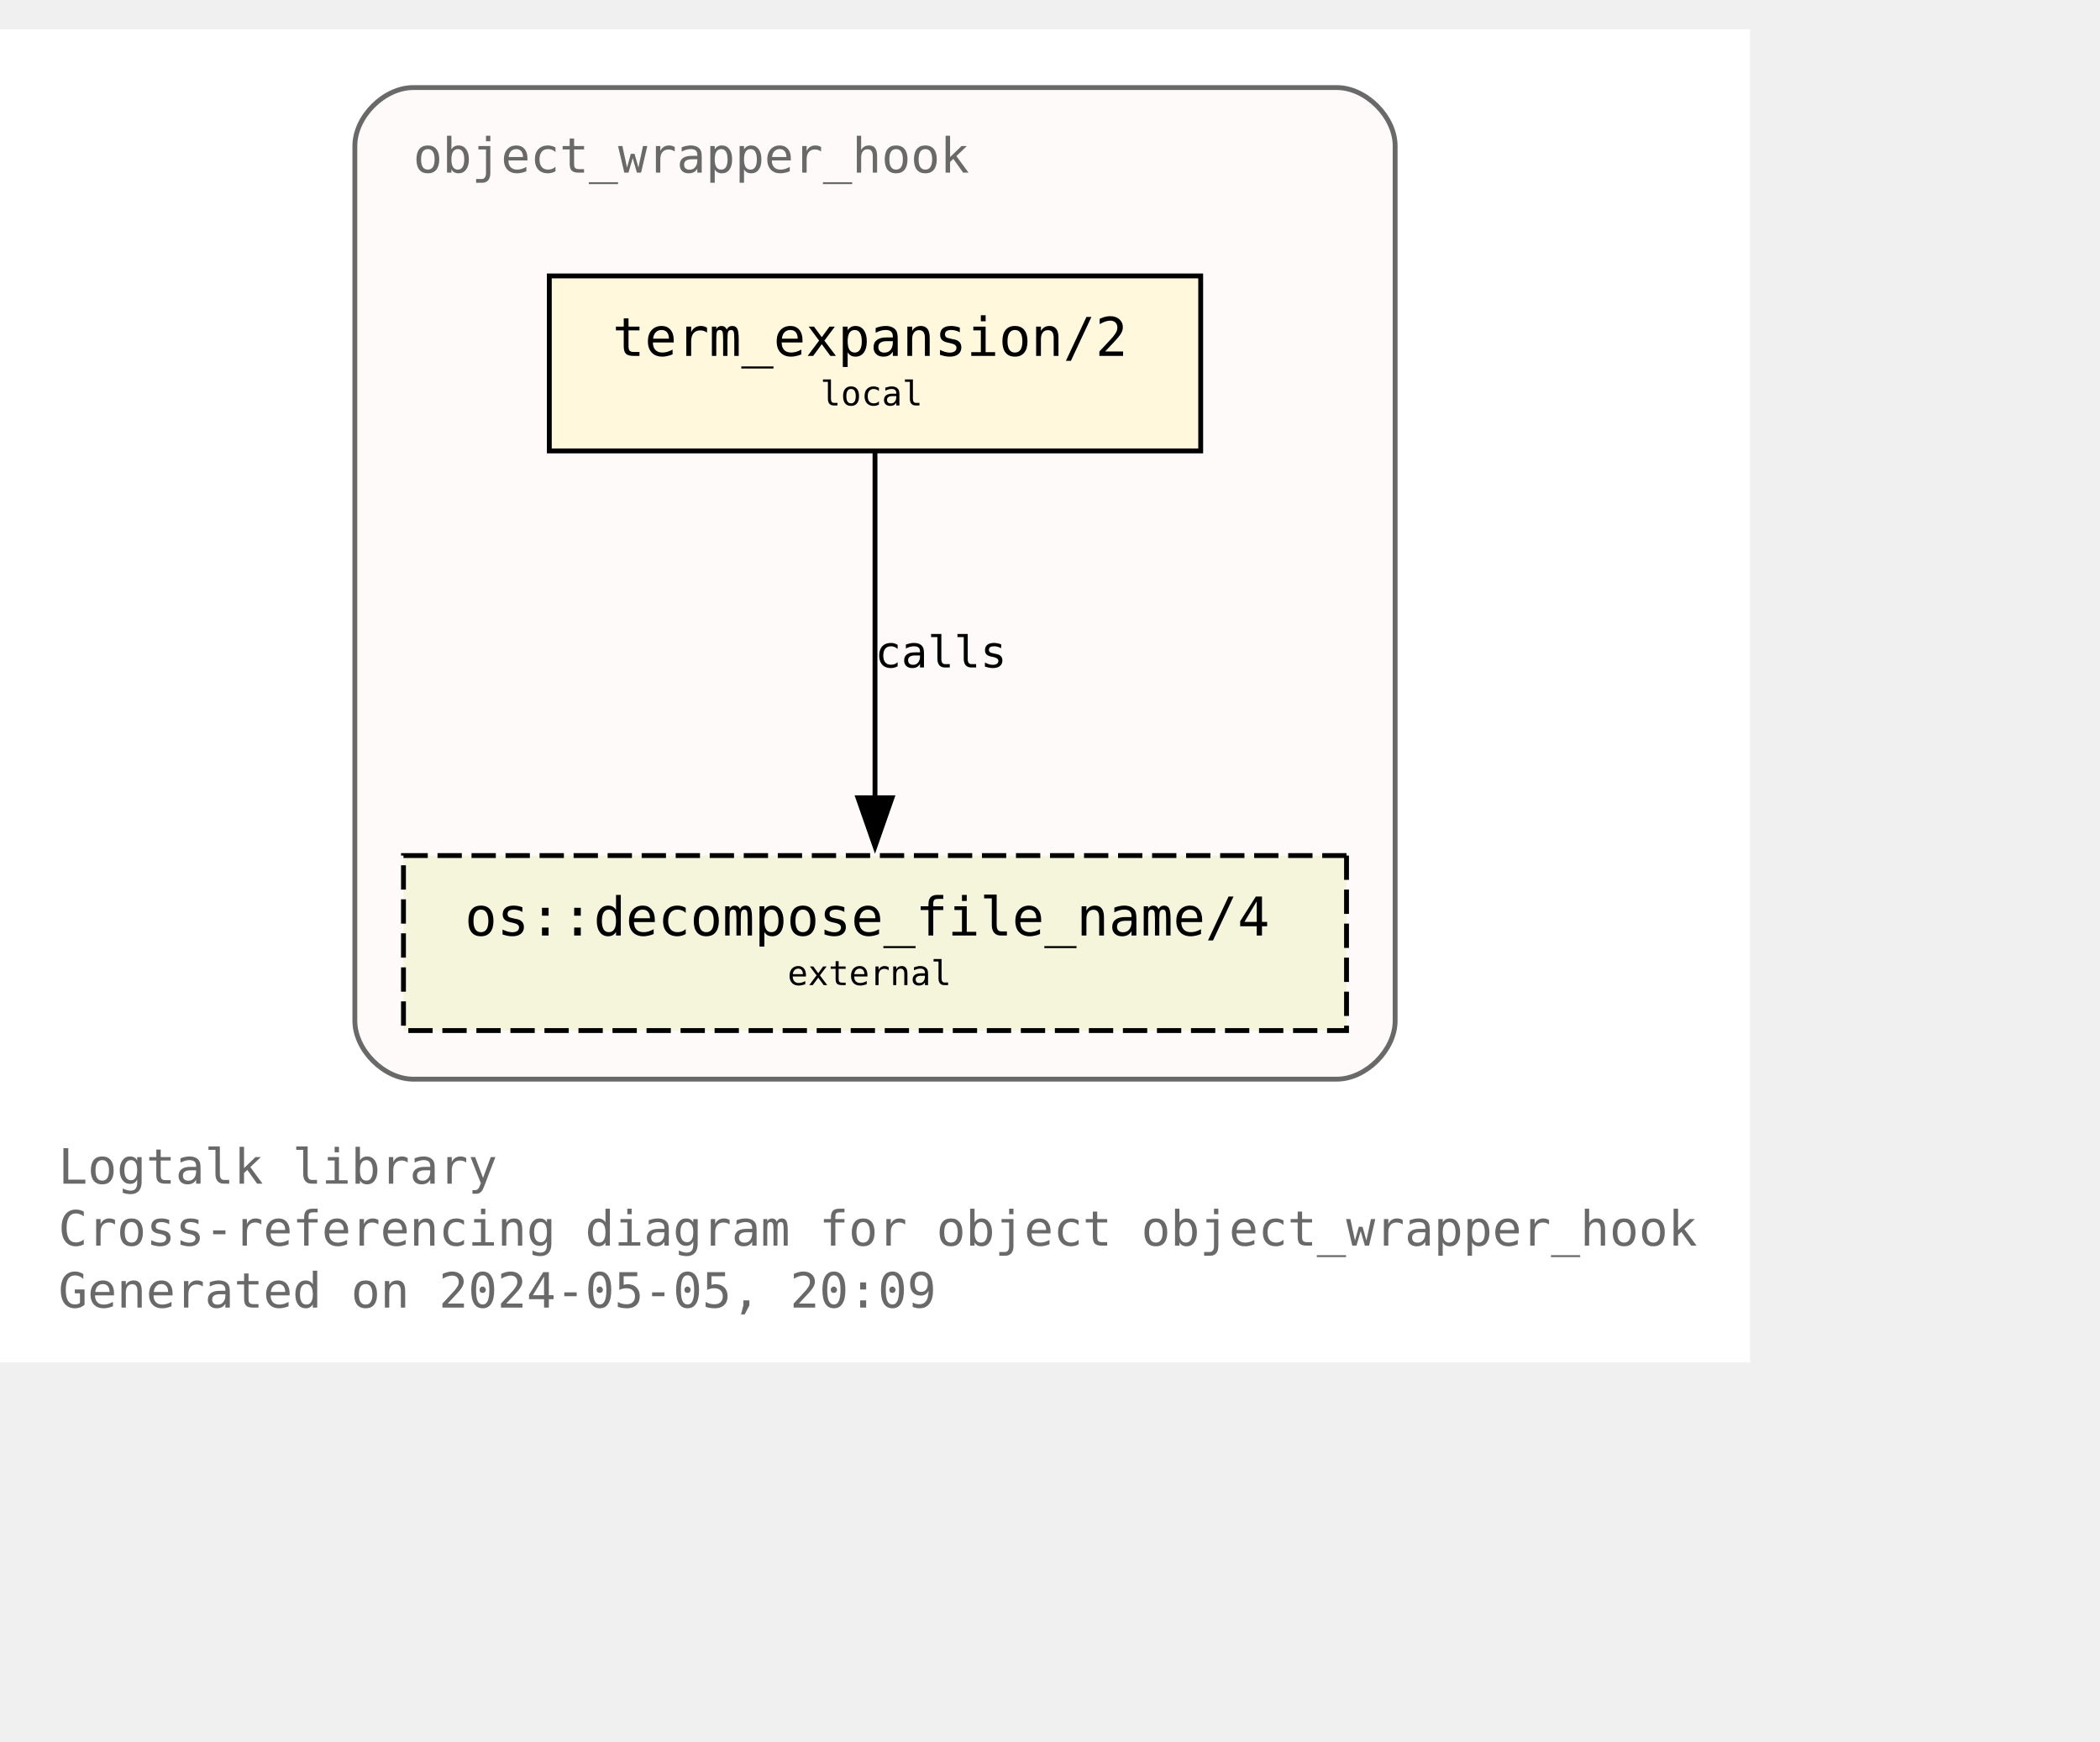
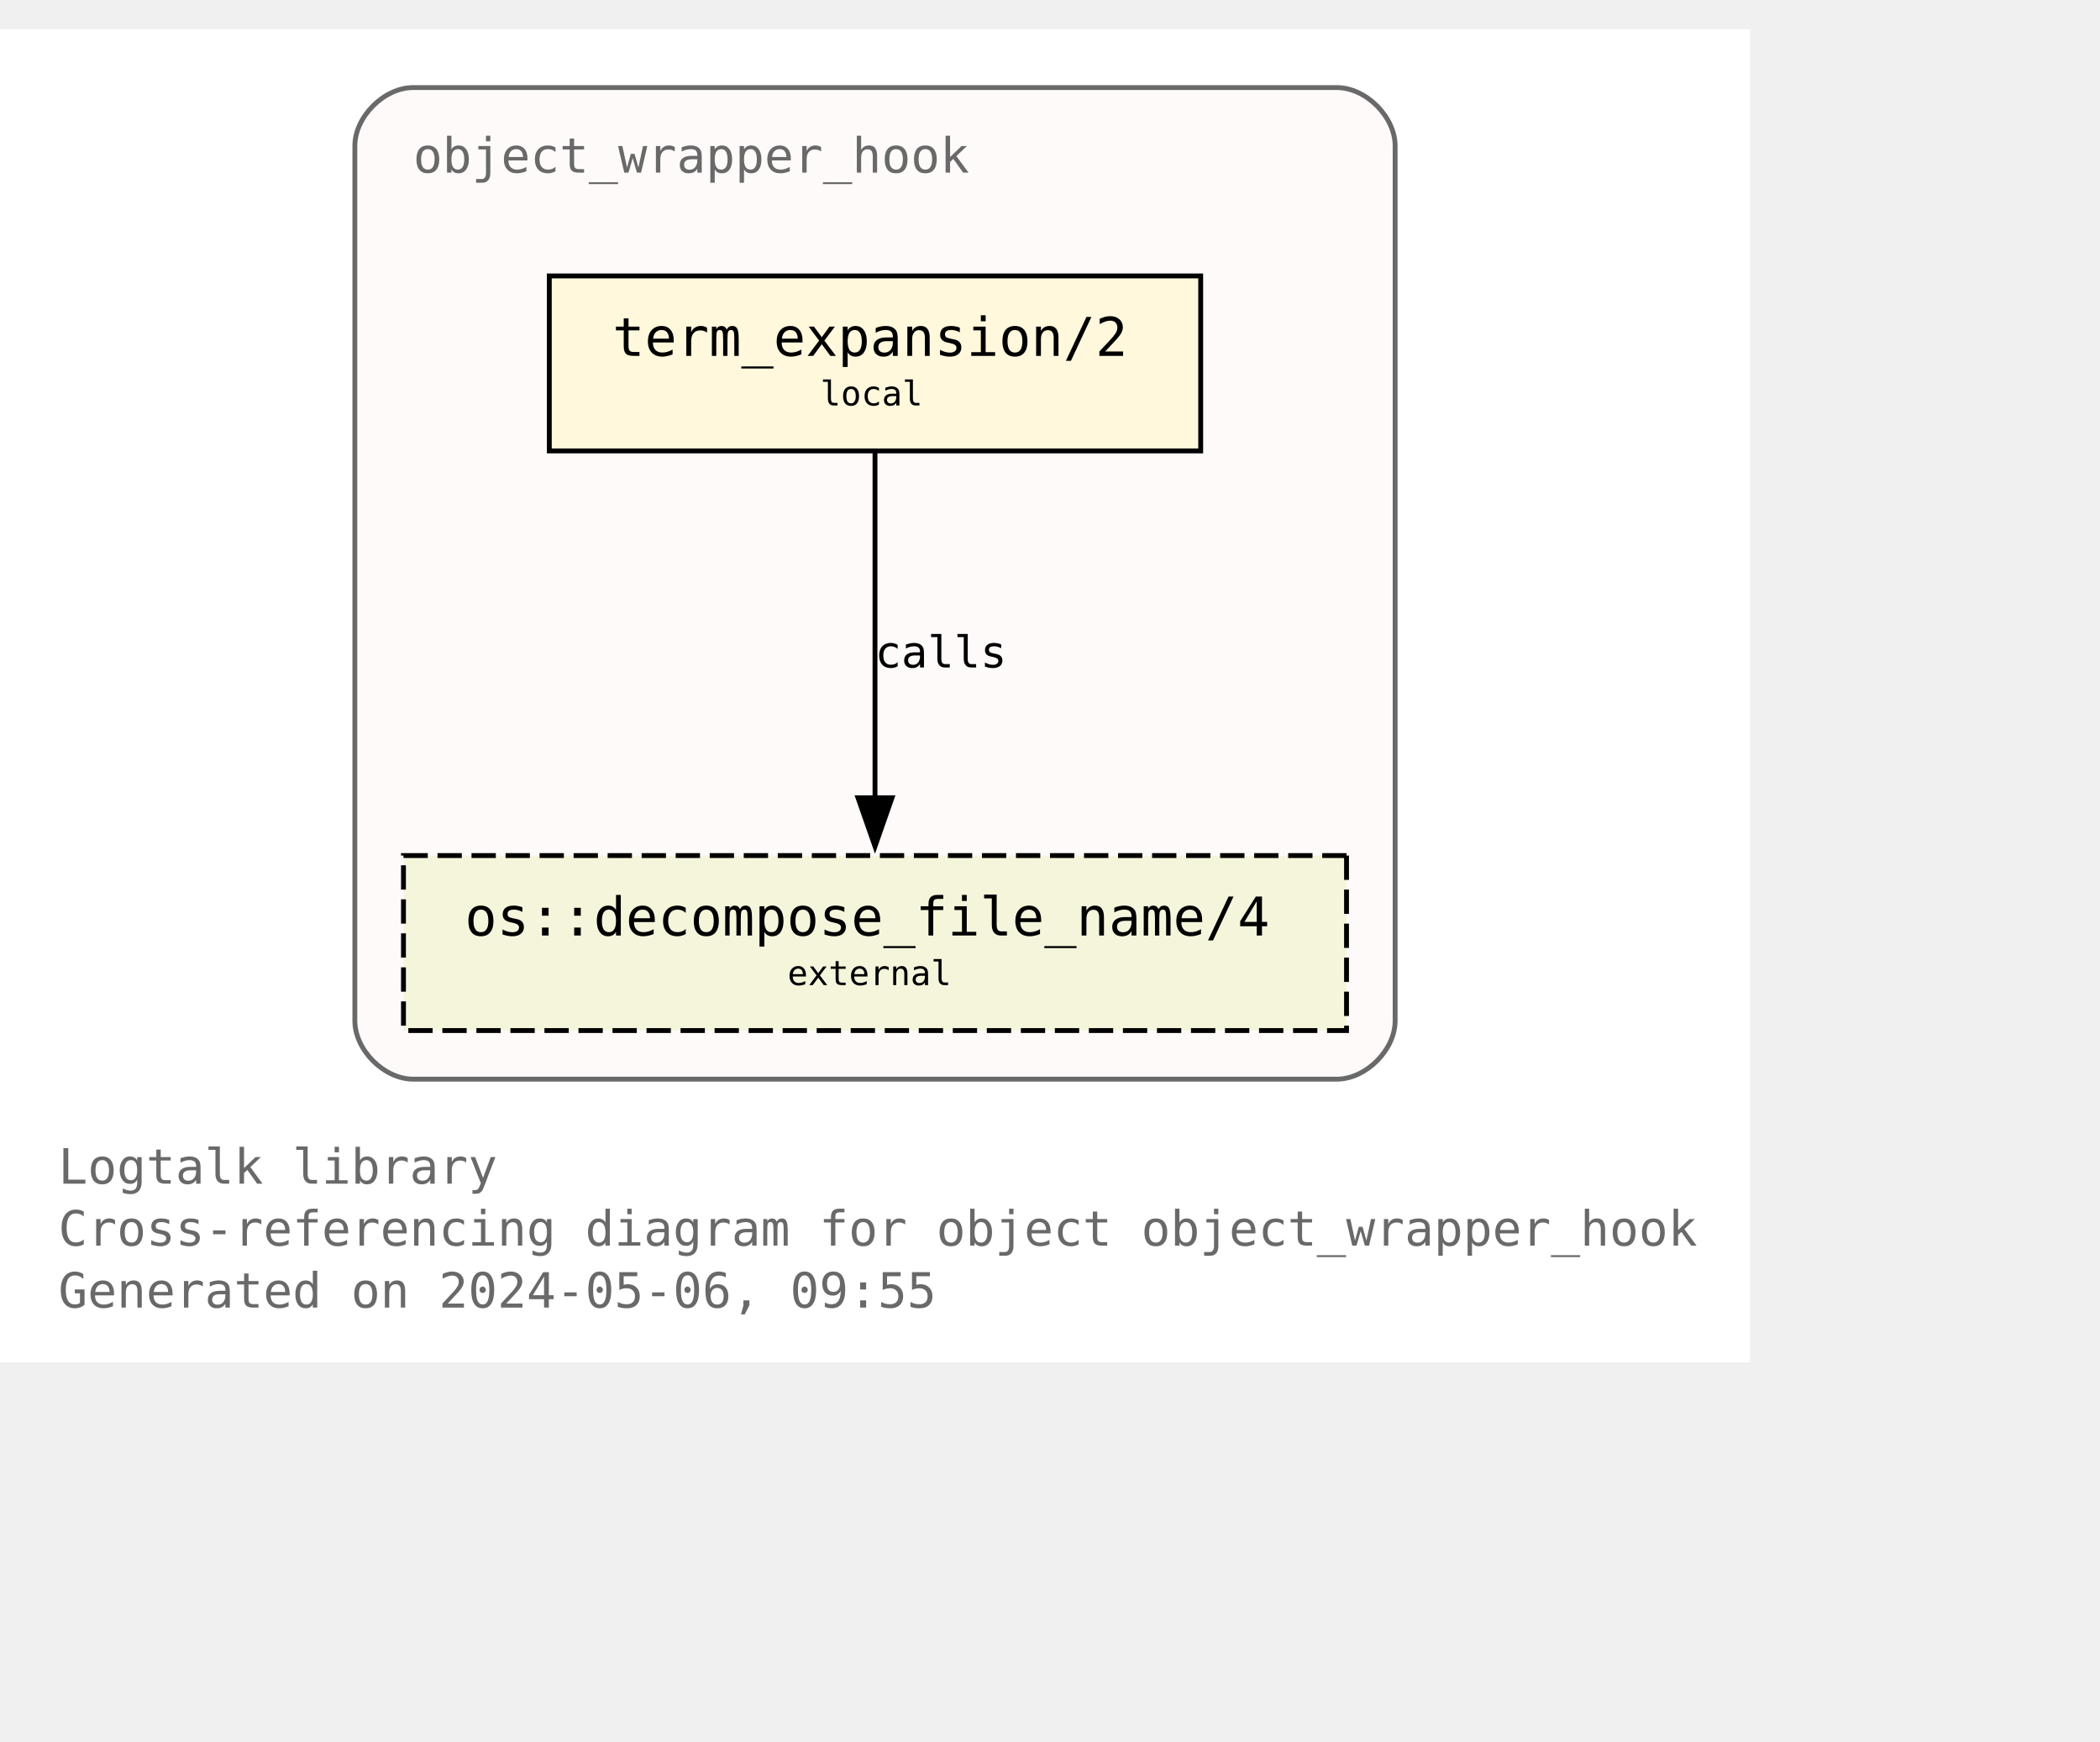
<svg xmlns="http://www.w3.org/2000/svg" xmlns:xlink="http://www.w3.org/1999/xlink" width="504pt" height="418pt" viewBox="72.00 72.00 432.00 346.25">
  <g id="graph0" class="graph" transform="scale(1 1) rotate(0) translate(76 342.25)">
    <polygon fill="white" stroke="none" points="-4,4 -4,-270.25 356,-270.25 356,4 -4,4" />
    <text text-anchor="start" x="8" y="-32.75" font-family="Monospace" font-size="10.00" fill="dimgray">Logtalk library</text>
    <text text-anchor="start" x="8" y="-20" font-family="Monospace" font-size="10.00" fill="dimgray">Cross-referencing diagram for object object_wrapper_hook</text>
-     <text text-anchor="start" x="8" y="-7.25" font-family="Monospace" font-size="10.00" fill="dimgray">Generated on 2024-05-05, 20:09</text>
+     <text text-anchor="start" x="8" y="-7.25" font-family="Monospace" font-size="10.00" fill="dimgray">Generated on 2024-05-06, 09:55</text>
    <g id="clust1" class="cluster">
      <g id="a_clust1">
        <a xlink:title="object_wrapper_hook">
          <path fill="snow" stroke="dimgray" d="M81,-54.25C81,-54.25 271,-54.25 271,-54.25 277,-54.25 283,-60.25 283,-66.25 283,-66.25 283,-246.25 283,-246.25 283,-252.25 277,-258.25 271,-258.25 271,-258.25 81,-258.25 81,-258.25 75,-258.25 69,-252.25 69,-246.25 69,-246.25 69,-66.25 69,-66.25 69,-60.25 75,-54.25 81,-54.25" />
          <g id="a_clust1_0">
-             <a xlink:href="https://github.com/LogtalkDotOrg/logtalk3/tree/9f239aa8c8794fef6fa238cf0b9e43d76773849f/library/hook_objects/object_wrapper_hook.lgt" xlink:title="https://github.com/LogtalkDotOrg/logtalk3/tree/9f239aa8c8794fef6fa238cf0b9e43d76773849f/library/hook_objects/object_wrapper_hook.lgt">
+             <a xlink:href="https://github.com/LogtalkDotOrg/logtalk3/tree/433953586476b77ec2e010e935e90dc85293a20a/library/hook_objects/object_wrapper_hook.lgt" xlink:title="https://github.com/LogtalkDotOrg/logtalk3/tree/433953586476b77ec2e010e935e90dc85293a20a/library/hook_objects/object_wrapper_hook.lgt">
              <text text-anchor="start" x="81" y="-240.75" font-family="Monospace" font-size="10.00" fill="dimgray">object_wrapper_hook</text>
            </a>
          </g>
        </a>
      </g>
    </g>
    <g id="node1" class="node">
      <g id="a_node1">
-         <a xlink:href="https://github.com/LogtalkDotOrg/logtalk3/tree/9f239aa8c8794fef6fa238cf0b9e43d76773849f/library/hook_objects/object_wrapper_hook.lgt#L39" xlink:title="https://github.com/LogtalkDotOrg/logtalk3/tree/9f239aa8c8794fef6fa238cf0b9e43d76773849f/library/hook_objects/object_wrapper_hook.lgt#L39">
+         <a xlink:href="https://github.com/LogtalkDotOrg/logtalk3/tree/433953586476b77ec2e010e935e90dc85293a20a/library/hook_objects/object_wrapper_hook.lgt#L39" xlink:title="https://github.com/LogtalkDotOrg/logtalk3/tree/433953586476b77ec2e010e935e90dc85293a20a/library/hook_objects/object_wrapper_hook.lgt#L39">
          <polygon fill="cornsilk" stroke="black" points="243,-219.5 109,-219.5 109,-183.5 243,-183.5 243,-219.5" />
          <text text-anchor="start" x="116.88" y="-204.07" font-family="Monospace" font-size="9.00"> </text>
          <text text-anchor="start" x="122" y="-203.05" font-family="Monospace" font-size="11.00">term_expansion/2</text>
          <text text-anchor="start" x="229.88" y="-204.07" font-family="Monospace" font-size="9.00"> </text>
          <text text-anchor="start" x="116.88" y="-191.95" font-family="Monospace" font-size="9.00"> </text>
          <text text-anchor="start" x="164.75" y="-192.85" font-family="Monospace" font-size="7.00">local</text>
          <text text-anchor="start" x="229.88" y="-191.95" font-family="Monospace" font-size="9.00"> </text>
        </a>
      </g>
    </g>
    <g id="node2" class="node">
      <g id="a_node2">
        <a xlink:href="https://logtalk.org/library/osp_0.html#decompose-file-name-4" xlink:title="https://logtalk.org/library/osp_0.html#decompose-file-name-4">
          <polygon fill="beige" stroke="black" stroke-dasharray="5,2" points="273,-100.25 79,-100.25 79,-64.25 273,-64.25 273,-100.25" />
          <text text-anchor="start" x="86.88" y="-84.83" font-family="Monospace" font-size="9.00"> </text>
          <text text-anchor="start" x="91.62" y="-83.8" font-family="Monospace" font-size="11.00">os::decompose_file_name/4</text>
          <text text-anchor="start" x="259.88" y="-84.83" font-family="Monospace" font-size="9.00"> </text>
          <text text-anchor="start" x="86.88" y="-72.7" font-family="Monospace" font-size="9.00"> </text>
          <text text-anchor="start" x="158" y="-73.6" font-family="Monospace" font-size="7.00">external</text>
          <text text-anchor="start" x="259.88" y="-72.7" font-family="Monospace" font-size="9.00"> </text>
        </a>
      </g>
    </g>
    <g id="edge1" class="edge">
      <g id="a_edge1">
-         <a xlink:href="https://github.com/LogtalkDotOrg/logtalk3/tree/9f239aa8c8794fef6fa238cf0b9e43d76773849f/library/hook_objects/object_wrapper_hook.lgt#L39" xlink:title="calls">
+         <a xlink:href="https://github.com/LogtalkDotOrg/logtalk3/tree/433953586476b77ec2e010e935e90dc85293a20a/library/hook_objects/object_wrapper_hook.lgt#L39" xlink:title="calls">
          <path fill="none" stroke="black" d="M176,-183.2C176,-164.5 176,-134.37 176,-112.08" />
          <polygon fill="black" stroke="black" points="179.5,-112.14 176,-102.14 172.5,-112.14 179.5,-112.14" />
        </a>
      </g>
      <g id="a_edge1-label">
-         <a xlink:href="https://github.com/LogtalkDotOrg/logtalk3/tree/9f239aa8c8794fef6fa238cf0b9e43d76773849f/library/hook_objects/object_wrapper_hook.lgt#L39" xlink:title="https://github.com/LogtalkDotOrg/logtalk3/tree/9f239aa8c8794fef6fa238cf0b9e43d76773849f/library/hook_objects/object_wrapper_hook.lgt#L39">
+         <a xlink:href="https://github.com/LogtalkDotOrg/logtalk3/tree/433953586476b77ec2e010e935e90dc85293a20a/library/hook_objects/object_wrapper_hook.lgt#L39" xlink:title="https://github.com/LogtalkDotOrg/logtalk3/tree/433953586476b77ec2e010e935e90dc85293a20a/library/hook_objects/object_wrapper_hook.lgt#L39">
          <text text-anchor="start" x="176" y="-138.95" font-family="Monospace" font-size="9.00">calls</text>
        </a>
      </g>
    </g>
  </g>
</svg>
